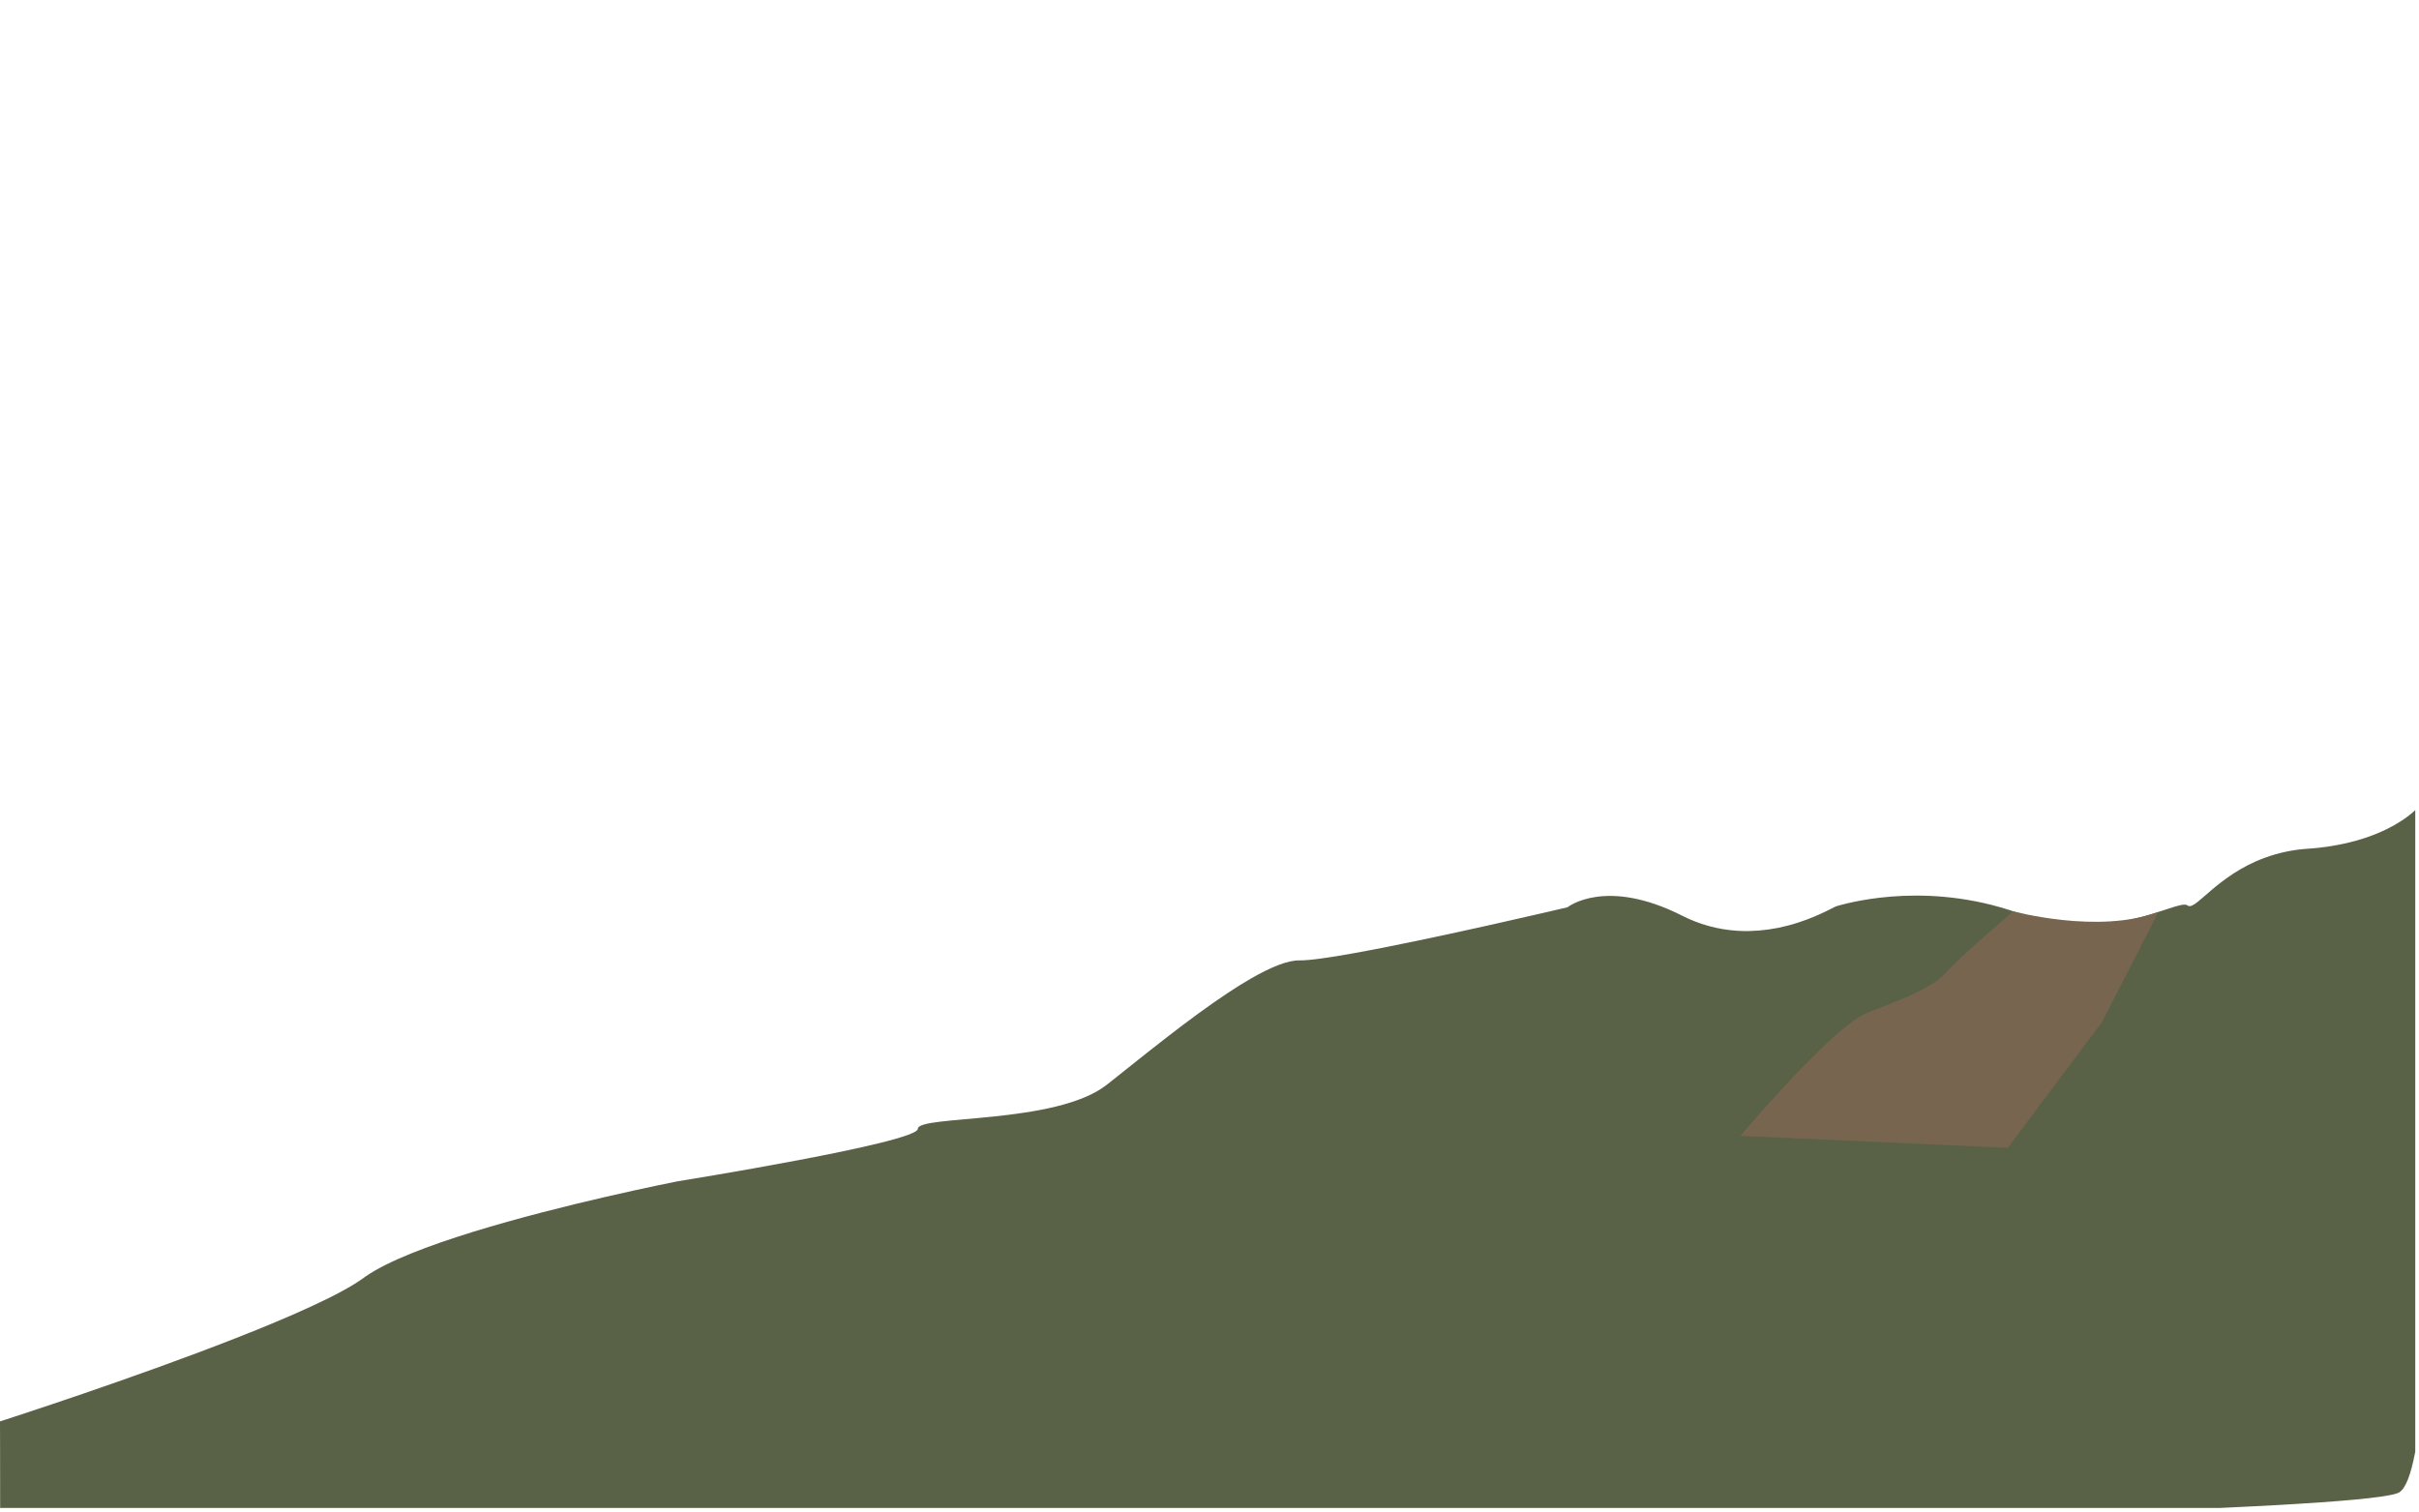
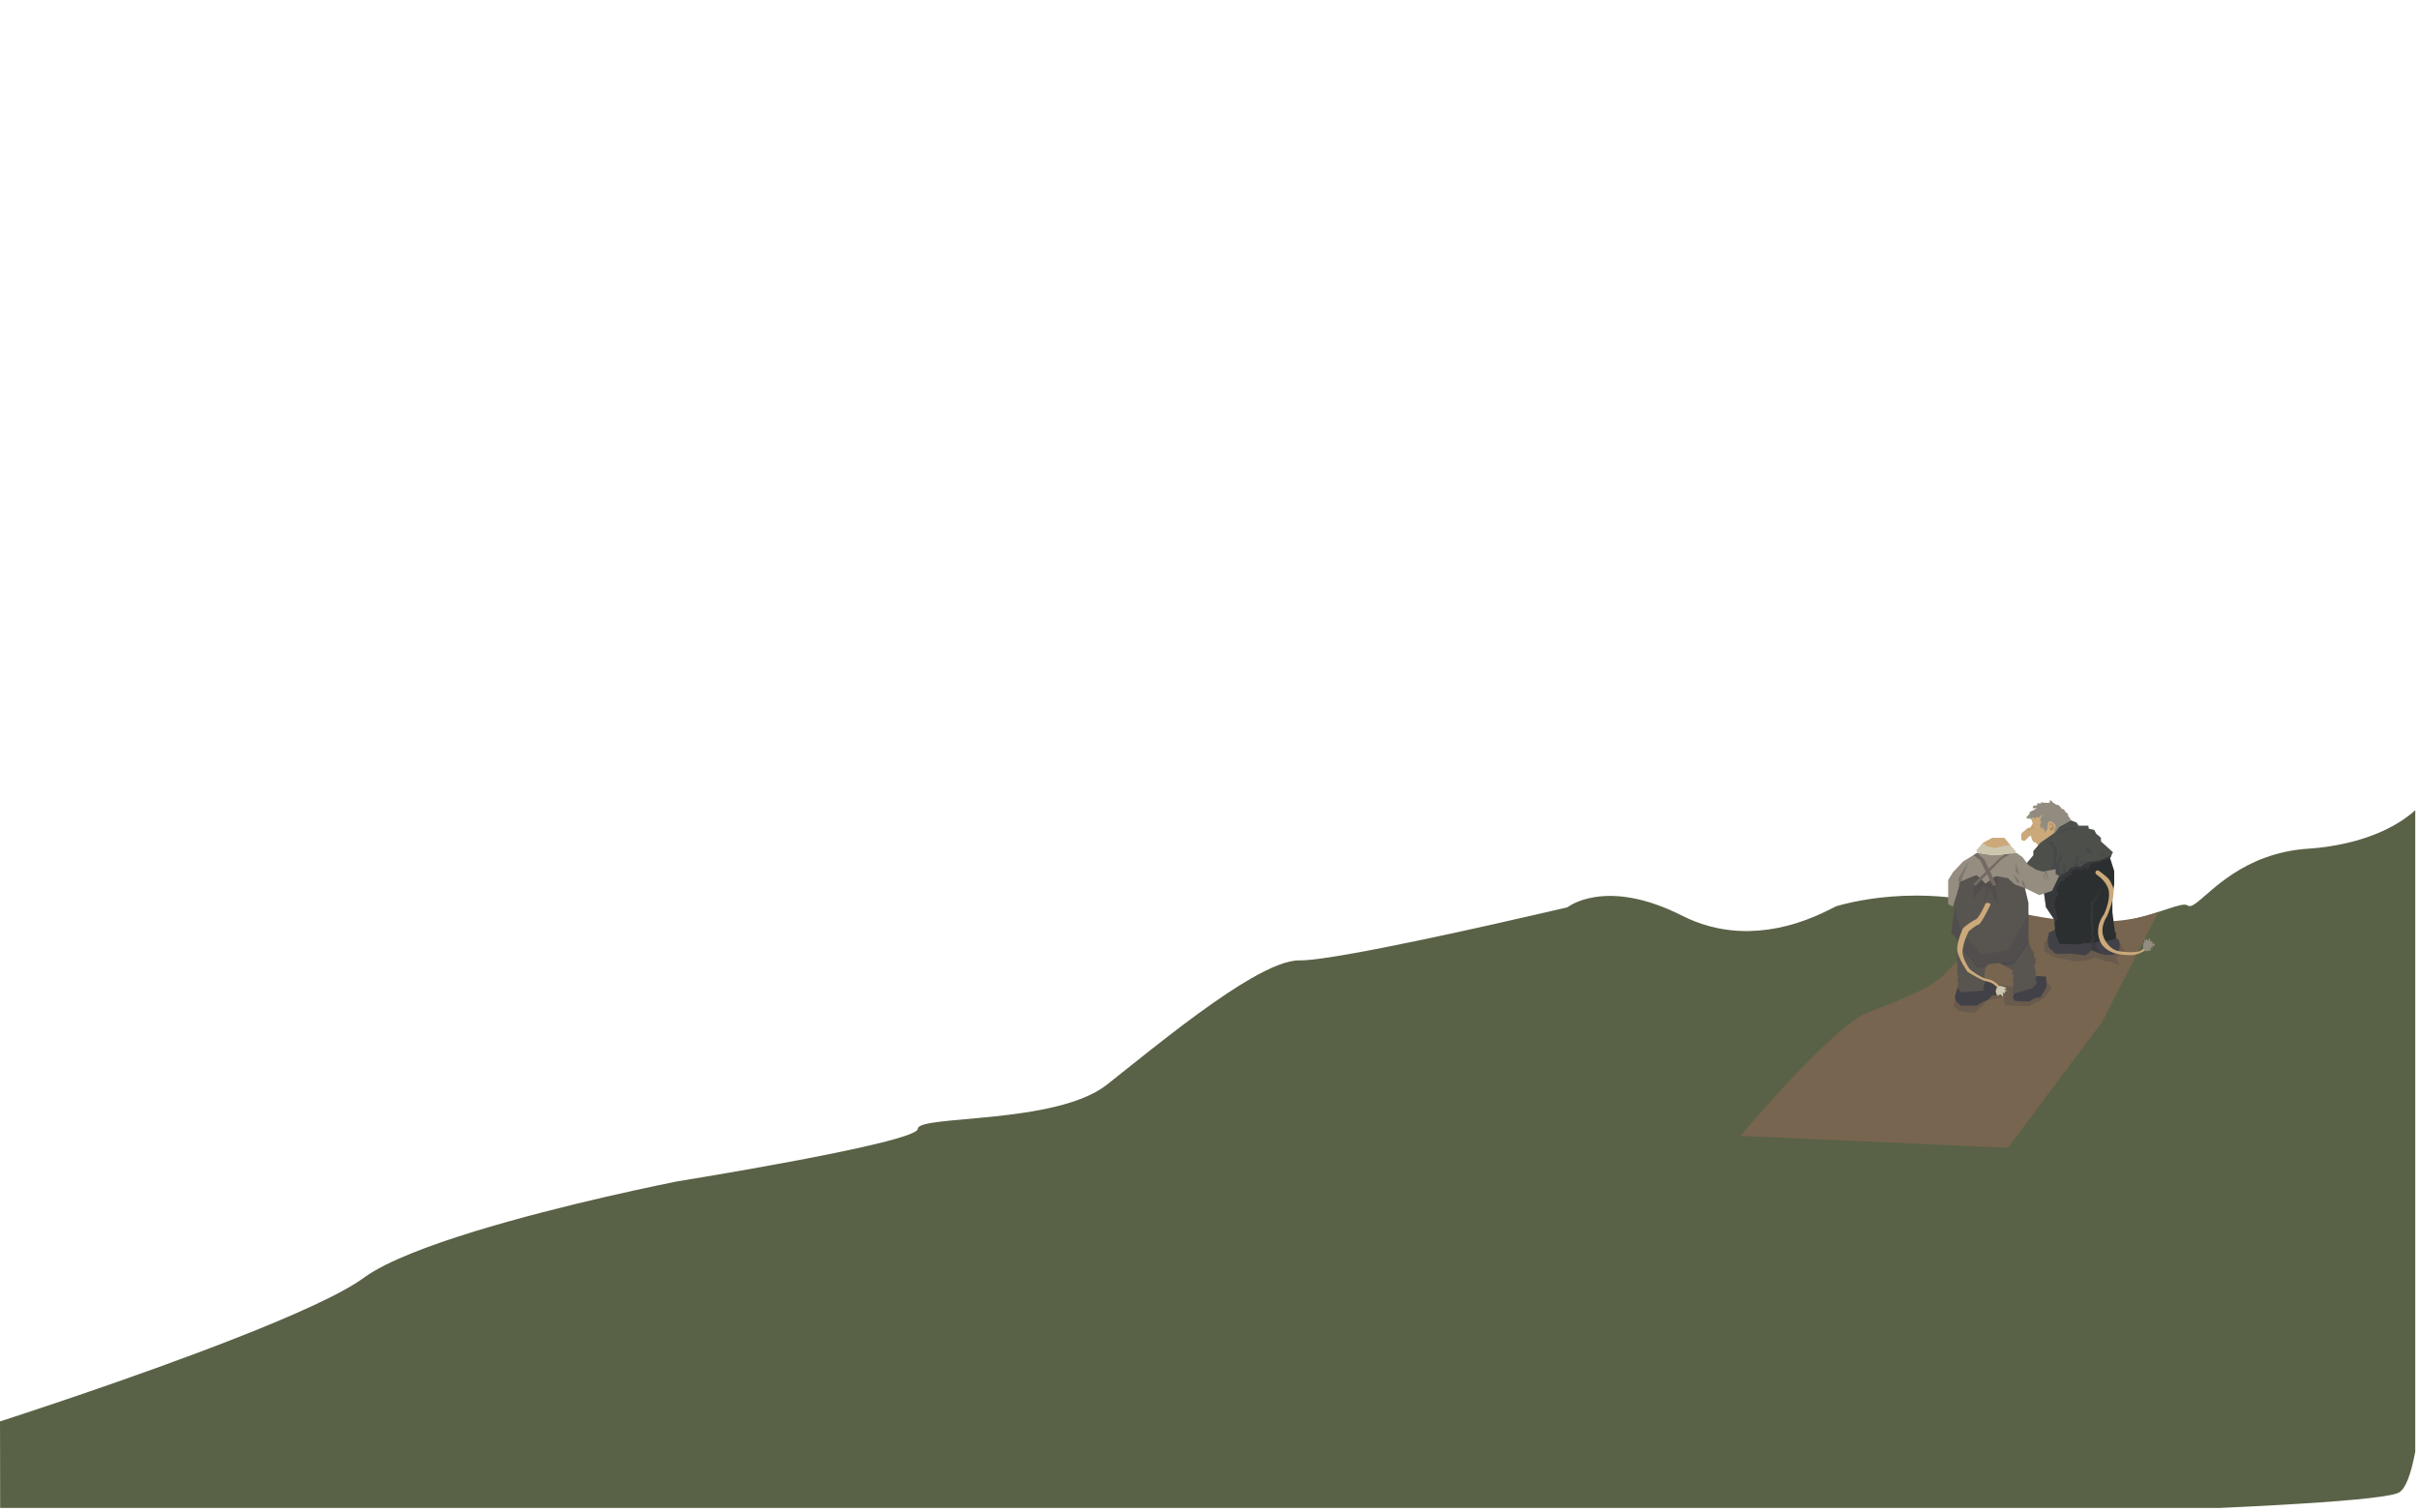
<svg xmlns="http://www.w3.org/2000/svg" viewBox="0 0 4006.43 2504.53">
  <defs>
-     <style>.cls-1{isolation:isolate;}.cls-2{fill:#596246;}.cls-2,.cls-4{fill-rule:evenodd;}.cls-3{fill:none;}.cls-4{fill:#77654f;}</style>
+     <style>.cls-1{isolation:isolate;}.cls-2{fill:#596246;}.cls-2,.cls-4{fill-rule:evenodd;}.cls-3{fill:none;}.cls-4{fill:#77654f;}.cls-11,.cls-13,.cls-5,.cls-6{fill:#424148;}.cls-5,.cls-7{opacity:0.3;}.cls-7{fill:#2d2c31;}.cls-8{fill:#cca97a;}.cls-9{fill:#928c80;}.cls-10{fill:#4c4f4a;}.cls-11{opacity:0.5;}.cls-12{fill:#2b2f2f;}.cls-13{opacity:0.1;}.cls-14{fill:#585450;}.cls-15{fill:#948d80;}.cls-16{fill:#746a63;}.cls-17{fill:#ccc6ae;}</style>
  </defs>
  <g id="Layer_2" data-name="Layer 2">
    <g id="ground_two" class="cls-1">
      <path class="cls-2" d="M4000.24,1342.08V2404.63c-.27,1.43-.53,2.85-.81,4.24v0c-6.55,33.66-14.83,56-25.2,63.11-9.74,6.71-68.3,13.11-164.5,19.07h0q-15.9,1-33.17,2c-30,1.69-63.09,3.34-98.9,5H.23v-7L.08,2386.56,0,2354.75H0l.19-.06c15.92-5.12,219.54-70.87,389.7-137.6,92.48-36.26,175.08-72.81,212.3-100.08,1.1-.81,2.23-1.61,3.4-2.42,73.62-51.09,269.21-102.22,397.48-131.83h.08c69.34-16,119-25.75,119-25.75s397.66-63.82,398-87,228.53-6.6,313-73c11.78-9.26,25.17-20,39.67-31.54l.5-.39,3.55-2.83h0c18.14-14.47,37.88-30.14,58.34-45.94,32.08-24.8,65.89-49.9,97.82-71.06,13.31-8.82,26.29-17,38.69-24.09,32.3-18.6,60.63-30.46,80.42-30.15,16,.25,49.45-4.57,91.11-12.08,133.9-24.11,352.89-75.92,352.89-75.92s62.63-50.47,190,14a232.83,232.83,0,0,0,91.2,24.94c6.94.44,13.75.56,20.43.42a273.45,273.45,0,0,0,63-8.93c45.69-11.85,76.88-31.33,81.42-32.43,8.95-2.16,134.54-41.71,285.17,6.36q3.57,1.14,7.16,2.35c2.22.74,4.44,1.51,6.67,2.29,114.09,40.15,203.07,8.81,249.19-6.36,17.22-5.65,28.47-9.06,32.81-5.64,12.68,10,47.66-49.4,127.4-78.84a255.75,255.75,0,0,1,71.6-15.16,399.53,399.53,0,0,0,78.29-12.84c55.7-15.24,86.37-38.87,98.09-49.56C3999.2,1343.06,3999.75,1342.55,4000.24,1342.08Z" />
      <rect class="cls-3" x="0.23" width="4006.2" height="2504.53" />
      <g id="path_two">
        <path class="cls-4" d="M2882.45,1881.73s153-181.67,210.36-204,108.37-41.43,130.68-66.93,111.07-101.1,111.07-101.1,140.91,38.46,240.3,1l-93.21,182.13L3325.48,1901.5Z" />
      </g>
    </g>
+     <g id="troll_gubber">
+       <polygon class="cls-5" points="3329.63 1634.53 3364.63 1629.33 3389.63 1624.01 3398.13 1636.89 3385.63 1654 3360.13 1666.77 3321.49 1665.89 3317.63 1651.89 3291.63 1656.89 3271.39 1678.27 3243.63 1674.76 3234.79 1665.89 3247.71 1643.89 3290.63 1625.89 3329.63 1634.53" />
+       <polygon class="cls-5" points="3404.63 1545.89 3385.63 1561.39 3385.63 1575.89 3403.19 1585.91 3437.63 1593.09 3458.24 1590.56 3470.47 1585.91 3488.8 1593.09 3497.13 1593.09 3510.63 1599.2 3504.63 1585.91 3519.63 1576.89 3509.63 1557.89 3404.63 1545.89" />
+       <polygon id="right_shoe" class="cls-6" points="3499.63 1547.89 3509.63 1557.89 3510.63 1562.89 3510.63 1568.89 3508.63 1577.89 3497.63 1581.89 3486.63 1581.89 3478.63 1579.89 3468.63 1575.89 3455.63 1571.89 3451.63 1547.89 3483.63 1540.89 3499.63 1547.89" />
+       <polygon id="shoe_shadow" class="cls-7" points="3462.8 1562.59 3463.63 1570.89 3462.63 1573.89 3476.63 1578.89 3478.63 1579.89 3477.63 1575.89 3472.63 1570.89 3470.63 1564.89 3477.63 1557.89 3462.8 1562.59" />
+       <polygon id="left_shoe" class="cls-6" points="3402.63 1540.89 3393.63 1544.89 3391.63 1553.89 3391.63 1562.89 3393.63 1569.89 3404.63 1579.89 3416.63 1579.89 3431.63 1579.89 3453.63 1582.89 3461.63 1576.89 3463.63 1570.89 3462.63 1560.89 3460.63 1555.89 3448.63 1547.89 3423.63 1541.89 3402.63 1540.89" />
+       <polygon id="face" class="cls-8" points="3347.63 1388.89 3347.63 1381.89 3349.63 1378.89 3353.63 1375.89 3357.63 1371.89 3362.63 1370.89 3366.63 1363.89 3364.63 1357.89 3363.41 1356.47 3365.63 1348.89 3391.63 1342.89 3407.63 1357.89 3411.63 1368.89 3402.63 1379.89 3391.63 1391.89 3381.63 1402.89 3375.4 1400.83 3374.63 1398.89 3372.63 1397.89 3372.63 1395.89 3367.63 1394.89 3364.63 1388.89 3363.63 1383.89 3358.63 1387.89 3355.63 1390.89 3353.63 1392.89 3350.63 1392.89 3347.63 1390.89 3347.63 1388.89" />
+       <polygon id="hair" class="cls-9" points="3400.63 1329.89 3395.63 1324.89 3394.63 1329.89 3385.63 1329.89 3380.63 1328.89 3380.63 1330.89 3373.63 1330.89 3374.63 1333.89 3367.63 1334.89 3366.63 1338.89 3373.63 1338.89 3360.63 1345.89 3362.63 1347.89 3359.63 1348.89 3359.63 1350.89 3355.63 1353.89 3359.63 1356.89 3362.63 1353.89 3361.63 1357.89 3366.63 1353.89 3370.63 1355.89 3374.63 1352.89 3376.63 1354.89 3383.63 1347.89 3378.63 1357.89 3380.63 1361.89 3378.63 1367.89 3381.63 1373.89 3383.63 1367.89 3383.63 1372.89 3386.63 1374.89 3386.63 1379.89 3390.63 1373.89 3391.63 1363.89 3394.63 1359.89 3399.63 1361.89 3401.63 1363.89 3404.63 1366.89 3404.63 1370.89 3404.63 1377.45 3411.63 1368.89 3429.63 1358.89 3428.63 1355.89 3425.63 1351.89 3424.63 1347.89 3420.63 1344.89 3418.63 1340.89 3414.63 1339.89 3412.63 1336.89 3409.63 1333.89 3405.63 1332.89 3400.63 1329.89" />
+       <polygon id="shirt" class="cls-10" points="3429.63 1358.89 3411.63 1368.89 3402.63 1379.89 3379.63 1395.89 3367.63 1409.89 3367.63 1416.89 3356.63 1429.89 3347.63 1433.89 3371.63 1459.89 3400.63 1455.89 3435.63 1465.89 3494.63 1420.89 3499.63 1411.89 3479.63 1393.89 3479.63 1387.89 3471.63 1380.89 3468.63 1374.89 3459.63 1372.89 3458.63 1367.89 3442.63 1367.89 3439.63 1362.89 3429.63 1358.89" />
+       <polygon id="arm_shadow" class="cls-11" points="3394.07 1444.74 3399.63 1434.89 3399.63 1427.89 3401.63 1429.89 3401.63 1411.89 3401.63 1406.89 3397.63 1400.89 3395.63 1396.89 3389.63 1395.89 3387.63 1393.89 3391.63 1393.89 3397.63 1393.89 3401.63 1396.89 3402.63 1400.89 3405.63 1404.89 3406.63 1407.89 3406.63 1412.89 3408.63 1414.89 3405.63 1418.89 3405.63 1425.89 3404.63 1431.89 3410.63 1422.89 3412.63 1411.89 3413.63 1418.89 3413.63 1423.89 3410.63 1430.89 3409.63 1436.89 3410.63 1442.89 3411.78 1447.89 3413.63 1455.89 3401.63 1452.89 3394.07 1444.74" />
+       <polygon id="shadow" class="cls-11" points="3471.63 1405.89 3478.63 1411.89 3480.63 1417.89 3484.63 1415.89 3480.63 1411.89 3471.63 1405.89" />
+       <polygon id="shadow-2" data-name="shadow" class="cls-11" points="3452.63 1403.89 3454.63 1407.89 3458.63 1409.89 3458.63 1412.89 3466.63 1414.89 3462.63 1409.89 3462.63 1406.89 3452.63 1403.89" />
+       <polygon id="shadow-3" data-name="shadow" class="cls-11" points="3408.63 1379.89 3415.63 1379.89 3420.63 1375.89 3426.63 1373.89 3431.63 1373.89 3435.63 1373.89 3440.63 1371.89 3434.63 1370.89 3429.63 1371.89 3423.63 1371.89 3421.63 1372.89 3417.63 1374.89 3414.63 1376.89 3408.63 1379.89" />
+       <polygon id="shadow-4" data-name="shadow" class="cls-11" points="3443.63 1412.89 3441.63 1418.89 3443.63 1420.89 3440.63 1427.89 3442.63 1432.89 3445.63 1434.89 3445.63 1440.89 3429.63 1437.89 3430.63 1435.89 3437.63 1434.89 3435.63 1429.89 3439.63 1424.89 3437.63 1419.89 3443.63 1412.89" />
+       <polygon id="shadow-5" data-name="shadow" class="cls-11" points="3418.63 1445.89 3416.63 1439.89 3417.63 1435.89 3414.63 1431.89 3418.63 1432.89 3420.63 1426.89 3420.63 1432.89 3421.63 1435.89 3419.63 1440.89 3426.63 1447.89 3421.63 1449.89 3413.63 1453.55 3411.63 1447.89 3418.63 1445.89" />
+       <polygon id="pant" class="cls-12" points="3504.63 1552.89 3504.63 1545.89 3502.63 1542.89 3498.63 1510.89 3498.63 1485.89 3501.63 1464.89 3501.63 1442.89 3494.63 1420.89 3497.63 1416.89 3476.63 1425.89 3460.63 1427.89 3451.63 1431.89 3445.63 1436.89 3437.63 1434.89 3434.63 1437.89 3429.63 1437.89 3424.63 1443.89 3383.63 1467.89 3388.63 1502.89 3402.63 1523.89 3402.84 1533.39 3403.63 1535.89 3403.01 1540.83 3404.63 1545.89 3405.63 1551.89 3408.63 1556.89 3408.63 1560.89 3412.63 1563.89 3442.36 1564.42 3454.63 1561.89 3457.63 1562.89 3468.94 1561.36 3474.63 1559.89 3488.22 1559.13 3499.63 1556.89 3502.63 1554.89 3504.63 1552.89" />
+       <polygon id="pant_shadow" class="cls-11" points="3411.13 1450.39 3424.63 1443.89 3429.63 1437.89 3434.63 1437.89 3437.63 1434.89 3445.63 1436.89 3451.63 1431.89 3450.13 1429.39 3445.13 1431.39 3447.13 1426.39 3452.13 1426.39 3459.13 1426.39 3461.63 1427.89 3471.13 1426.39 3476.63 1425.89 3484.63 1421.89 3497.13 1416.89 3494.13 1421.39 3495.15 1424.59 3489.13 1423.39 3479.13 1427.39 3474.13 1429.39 3468.13 1429.39 3462.13 1432.39 3456.13 1443.39 3454.13 1437.39 3446.13 1441.39 3440.13 1439.39 3432.13 1442.39 3430.13 1446.39 3432.13 1447.39 3430.13 1450.39 3426.13 1450.39 3423.13 1454.39 3420.13 1454.39 3419.13 1459.39 3414.13 1459.39 3405.13 1474.39 3409.13 1479.39 3403.13 1493.39 3403.13 1502.39 3406.13 1508.39 3406.13 1516.39 3408.13 1521.39 3403.13 1530.37 3403.13 1524.39 3388.63 1502.89 3384.13 1467.39 3411.13 1450.39" />
+       <polygon id="leg_shadow" class="cls-11" points="3479.63 1467.89 3479.63 1474.89 3475.63 1482.89 3469.63 1490.89 3465.63 1497.89 3465.63 1507.89 3466.63 1511.89 3465.63 1515.89 3466.63 1520.89 3465.63 1527.89 3467.63 1539.89 3465.63 1546.89 3468.63 1552.89 3467.63 1556.89 3467.13 1561.57 3458.24 1562.59 3463.63 1557.89 3465.63 1552.89 3462.63 1547.89 3464.63 1539.89 3462.63 1526.89 3463.63 1520.89 3461.63 1514.89 3463.63 1510.89 3462.63 1495.89 3467.63 1489.89 3474.63 1481.89 3478.63 1474.89 3479.63 1467.89" />
+       <polygon id="ear" class="cls-5" points="3394.63 1367.89 3395.63 1365.89 3395.63 1363.89 3397.63 1363.89 3398.63 1365.89 3399.63 1365.89 3400.63 1367.89 3401.63 1369.89 3401.63 1371.89 3400.63 1372.89 3399.63 1374.89 3398.63 1373.89 3398.63 1375.89 3395.63 1375.89 3395.63 1370.89 3398.63 1370.89 3399.63 1368.89 3398.63 1366.89 3397.63 1365.89 3394.63 1367.89" />
+       <polygon id="ear_shadow" class="cls-5" points="3404.63 1370.89 3400.08 1381.66 3402.63 1379.89 3404.63 1377.45 3404.63 1370.89" />
+       <polygon id="nose_shadow" class="cls-13" points="3370.63 1375.89 3370.63 1372.89 3367.63 1371.89 3369.63 1368.89 3367.63 1366.89 3365.63 1369.89 3364.63 1371.89 3361.63 1372.89 3358.63 1375.89 3358.63 1378.89 3361.63 1375.89 3363.63 1373.89 3365.63 1372.89 3369.63 1373.89 3370.63 1375.89" />
+       <path id="tail" class="cls-8" d="M3473.63,1449.89s16,10,19,26-8,39-8,39-16,19-7,43,42,24,42,24,13.44,2.14,25-3c9-4,11-7,11-7l-2-2-10,6s-9.55,2.81-24,1c-8-1-21,1-33-19-11.66-19.44,3-40,3-40s15.19-34.5,10-48c-5-13-8.12-15.84-19-24l-4-3s-2.76-2.24-5,0a3.1,3.1,0,0,0-1,2C3469.63,1446.89,3473.63,1449.89,3473.63,1449.89Z" />
+       <polygon id="tail_tip" class="cls-9" points="3549.63 1572.09 3549.63 1563.22 3552.16 1559.42 3550.9 1556.26 3553.43 1557.53 3556.6 1555.63 3556.6 1559.42 3561.03 1553.72 3561.03 1559.42 3564.83 1559.42 3564.83 1563.22 3568.63 1563.22 3568.63 1567.03 3564.2 1567.03 3566.1 1569.56 3561.66 1570.19 3562.93 1573.99 3554.7 1575.89 3549.63 1572.09" />
+       <polygon id="shoe" class="cls-6" points="3241.63 1636.89 3237.63 1651.89 3239.63 1658.89 3247.63 1665.89 3273.63 1665.89 3285.63 1658.89 3291.63 1656.89 3299.63 1648.89 3305.63 1648.89 3310.63 1642.89 3308.63 1633.89 3298.63 1625.89 3284.63 1624.01 3270.63 1638.89 3241.63 1636.89" />
+       <polygon id="shoe-2" data-name="shoe" class="cls-6" points="3336.3 1646.08 3333.63 1651.89 3336.63 1657.89 3348.63 1658.89 3361.63 1658.89 3368.63 1653.89 3379.63 1651.89 3389.63 1634.89 3388.63 1617.89 3375.63 1616.89 3366.63 1618.89 3351.63 1625.89 3336.3 1646.08" />
+       <polygon id="leg" class="cls-14" points="3241.63 1557.02 3241.71 1611.89 3243.71 1619.89 3241.71 1623.89 3243.71 1629.89 3241.71 1636.89 3247.71 1643.89 3286.71 1640.89 3284.71 1636.89 3287.71 1626.89 3286.71 1614.89 3287.71 1605.89 3292.63 1596.89 3276.71 1599.89 3241.63 1557.02" />
+       <polygon id="leg-2" data-name="leg" class="cls-14" points="3359.63 1557.89 3363.63 1570.89 3368.63 1577.89 3368.63 1583.89 3371.63 1588.89 3371.63 1594.89 3368.63 1598.89 3371.63 1608.89 3371.63 1622.89 3373.63 1628.89 3366.63 1636.89 3333.63 1646.89 3334.63 1627.89 3333.63 1624.89 3334.63 1619.89 3335.63 1616.89 3331.63 1612.89 3334.63 1608.89 3327.63 1603.89 3310.63 1595.04 3359.63 1557.89" />
+       <polygon id="shadow-6" data-name="shadow" class="cls-11" points="3284.63 1602.68 3275.63 1602.89 3250.63 1572.89 3251.29 1568.92 3276.63 1599.89 3292.63 1596.89 3284.63 1602.68" />
+       <polygon id="pant-2" data-name="pant" class="cls-14" points="3234.33 1501.66 3246.63 1458.89 3273.63 1448.89 3278.63 1452.89 3288.63 1459.89 3305.63 1450.89 3319.63 1449.89 3326.63 1452.89 3336.63 1461.89 3346.63 1465.89 3353.63 1470.89 3359.63 1495.89 3359.63 1557.89 3332.63 1591.89 3276.63 1599.89 3231.63 1544.89 3237.63 1502.89 3234.33 1501.66" />
+       <polygon id="strap_shadow" class="cls-5" points="3267.63 1489.89 3268.63 1463.89 3278.63 1452.89 3289.63 1460.89 3305.63 1450.89 3308.58 1451.57 3309.63 1469.89 3304.63 1467.89 3310.63 1500.89 3294.63 1471.89 3286.63 1493.89 3290.63 1469.89 3284.63 1468.89 3267.63 1489.89" />
+       <polygon id="shirt-2" data-name="shirt" class="cls-15" points="3342.57 1414.89 3349.63 1419.89 3359.63 1432.89 3372.63 1440.89 3383.63 1443.89 3404.63 1439.89 3404.63 1447.89 3410.63 1450.89 3398.63 1475.89 3377.63 1482.89 3354.13 1471.39 3336.63 1464.89 3325.63 1454.89 3305.63 1450.89 3288.63 1463.89 3273.63 1448.89 3246.63 1460.89 3234.63 1501.89 3226.63 1497.89 3226.63 1457.89 3234.63 1444.89 3251.63 1426.89 3274.63 1412.89 3284.63 1413.89 3290.63 1414.89 3299.63 1416.89 3321.63 1414.89 3339.63 1412.89 3342.57 1414.89" />
+       <polygon id="strap" class="cls-16" points="3273.63 1465.89 3270.63 1467.89 3268.63 1463.89 3312.63 1420.89 3321.63 1414.89 3330.63 1413.89 3315.63 1422.89 3273.63 1465.89" />
+       <polygon id="strap-2" data-name="strap" class="cls-16" points="3299.63 1465.89 3302.63 1467.89 3306.63 1465.89 3286.63 1423.89 3274.63 1412.89 3268.63 1416.64 3279.63 1424.89 3299.63 1465.89" />
+       <polygon id="pant_shadow-2" data-name="pant_shadow" class="cls-5" points="3355.63 1521.89 3325.63 1573.89 3282.63 1581.89 3251.63 1548.89 3242.63 1522.89 3237.63 1502.89 3231.63 1544.89 3276.63 1599.89 3332.63 1591.89 3359.63 1557.89 3360.13 1513.39 3355.63 1521.89" />
+       <polygon id="shadow-7" data-name="shadow" class="cls-5" points="3244.18 1469.01 3243.63 1454.89 3260.63 1426.89 3249.63 1454.89 3248.82 1459.92 3244.18 1469.01" />
+       <polygon id="shadow-8" data-name="shadow" class="cls-5" points="3350.63 1457.89 3355.82 1472.52 3350.63 1467.89 3348.63 1461.89 3350.63 1457.89" />
+       <polygon id="shadow-9" data-name="shadow" class="cls-5" points="3334.63 1447.89 3344.63 1459.89 3344.63 1462.89 3340.63 1461.89 3334.63 1447.89" />
+       <polygon id="shadow-10" data-name="shadow" class="cls-5" points="3338.63 1429.89 3338.63 1443.89 3344.63 1449.89 3338.63 1429.89" />
+       <polygon id="shadow-11" data-name="shadow" class="cls-5" points="3391.63 1459.89 3389.63 1450.89 3385.39 1443.94 3388.51 1443.32 3391.63 1450.89 3391.63 1459.89" />
+       <polygon id="shadow-12" data-name="shadow" class="cls-5" points="3383.63 1446.89 3385.63 1456.89 3387.63 1457.89 3385.63 1449.89 3383.63 1446.89" />
+       <polygon id="head" class="cls-8" points="3299.63 1387.89 3319.63 1387.89 3329.63 1399.89 3329.63 1400.89 3308.63 1406.89 3298.63 1407.89 3284.63 1404.89 3280.63 1400.89 3284.63 1395.89 3299.63 1387.89" />
+       <polygon id="hair-2" data-name="hair" class="cls-17" points="3284.13 1396.39 3290.63 1401.89 3303.63 1404.89 3316.63 1401.89 3329.63 1399.89 3333.07 1404.37 3335.63 1405.89 3335.13 1407.04 3337.63 1408.89 3337.31 1409.88 3338.63 1410.89 3339.63 1412.89 3321.63 1414.89 3299.63 1416.89 3274.63 1412.89 3273.63 1411.89 3274.63 1409.89 3272.63 1408.89 3275.63 1405.89 3284.13 1396.39" />
+       <path id="tail-2" data-name="tail" class="cls-8" d="M3287.63,1498.89s-10,22-15,24-21,13-22,16-10,22-9,35,17,36,17,36,24,15,32,16c11,1.37,18,11,18,11l4-2s-8.18-10.86-21-13c-12-2-29-16-29-16s-14-18-12-33,10-30,10-30,11.1-10,16-11,20-33,20-33a2.94,2.94,0,0,0-3-3h-2S3288.63,1494.89,3287.63,1498.89Z" />
+       <path id="tail_tip-2" data-name="tail_tip" class="cls-17" d="M3307.63,1635.89s-3,4-2,8a24.89,24.89,0,0,0,3,7v-5l2,4,2-4,5,6v-8l3,2v-4h4l-5-3,4-2s-10-5-13-3Z" />
+       <polygon id="shadow-13" data-name="shadow" class="cls-11" points="3318.63 1599.2 3334.63 1597.89 3357.63 1564.89 3359.63 1557.89 3332.63 1591.89 3310.63 1595.04 3318.63 1599.2" />
+     </g>
  </g>
</svg>
